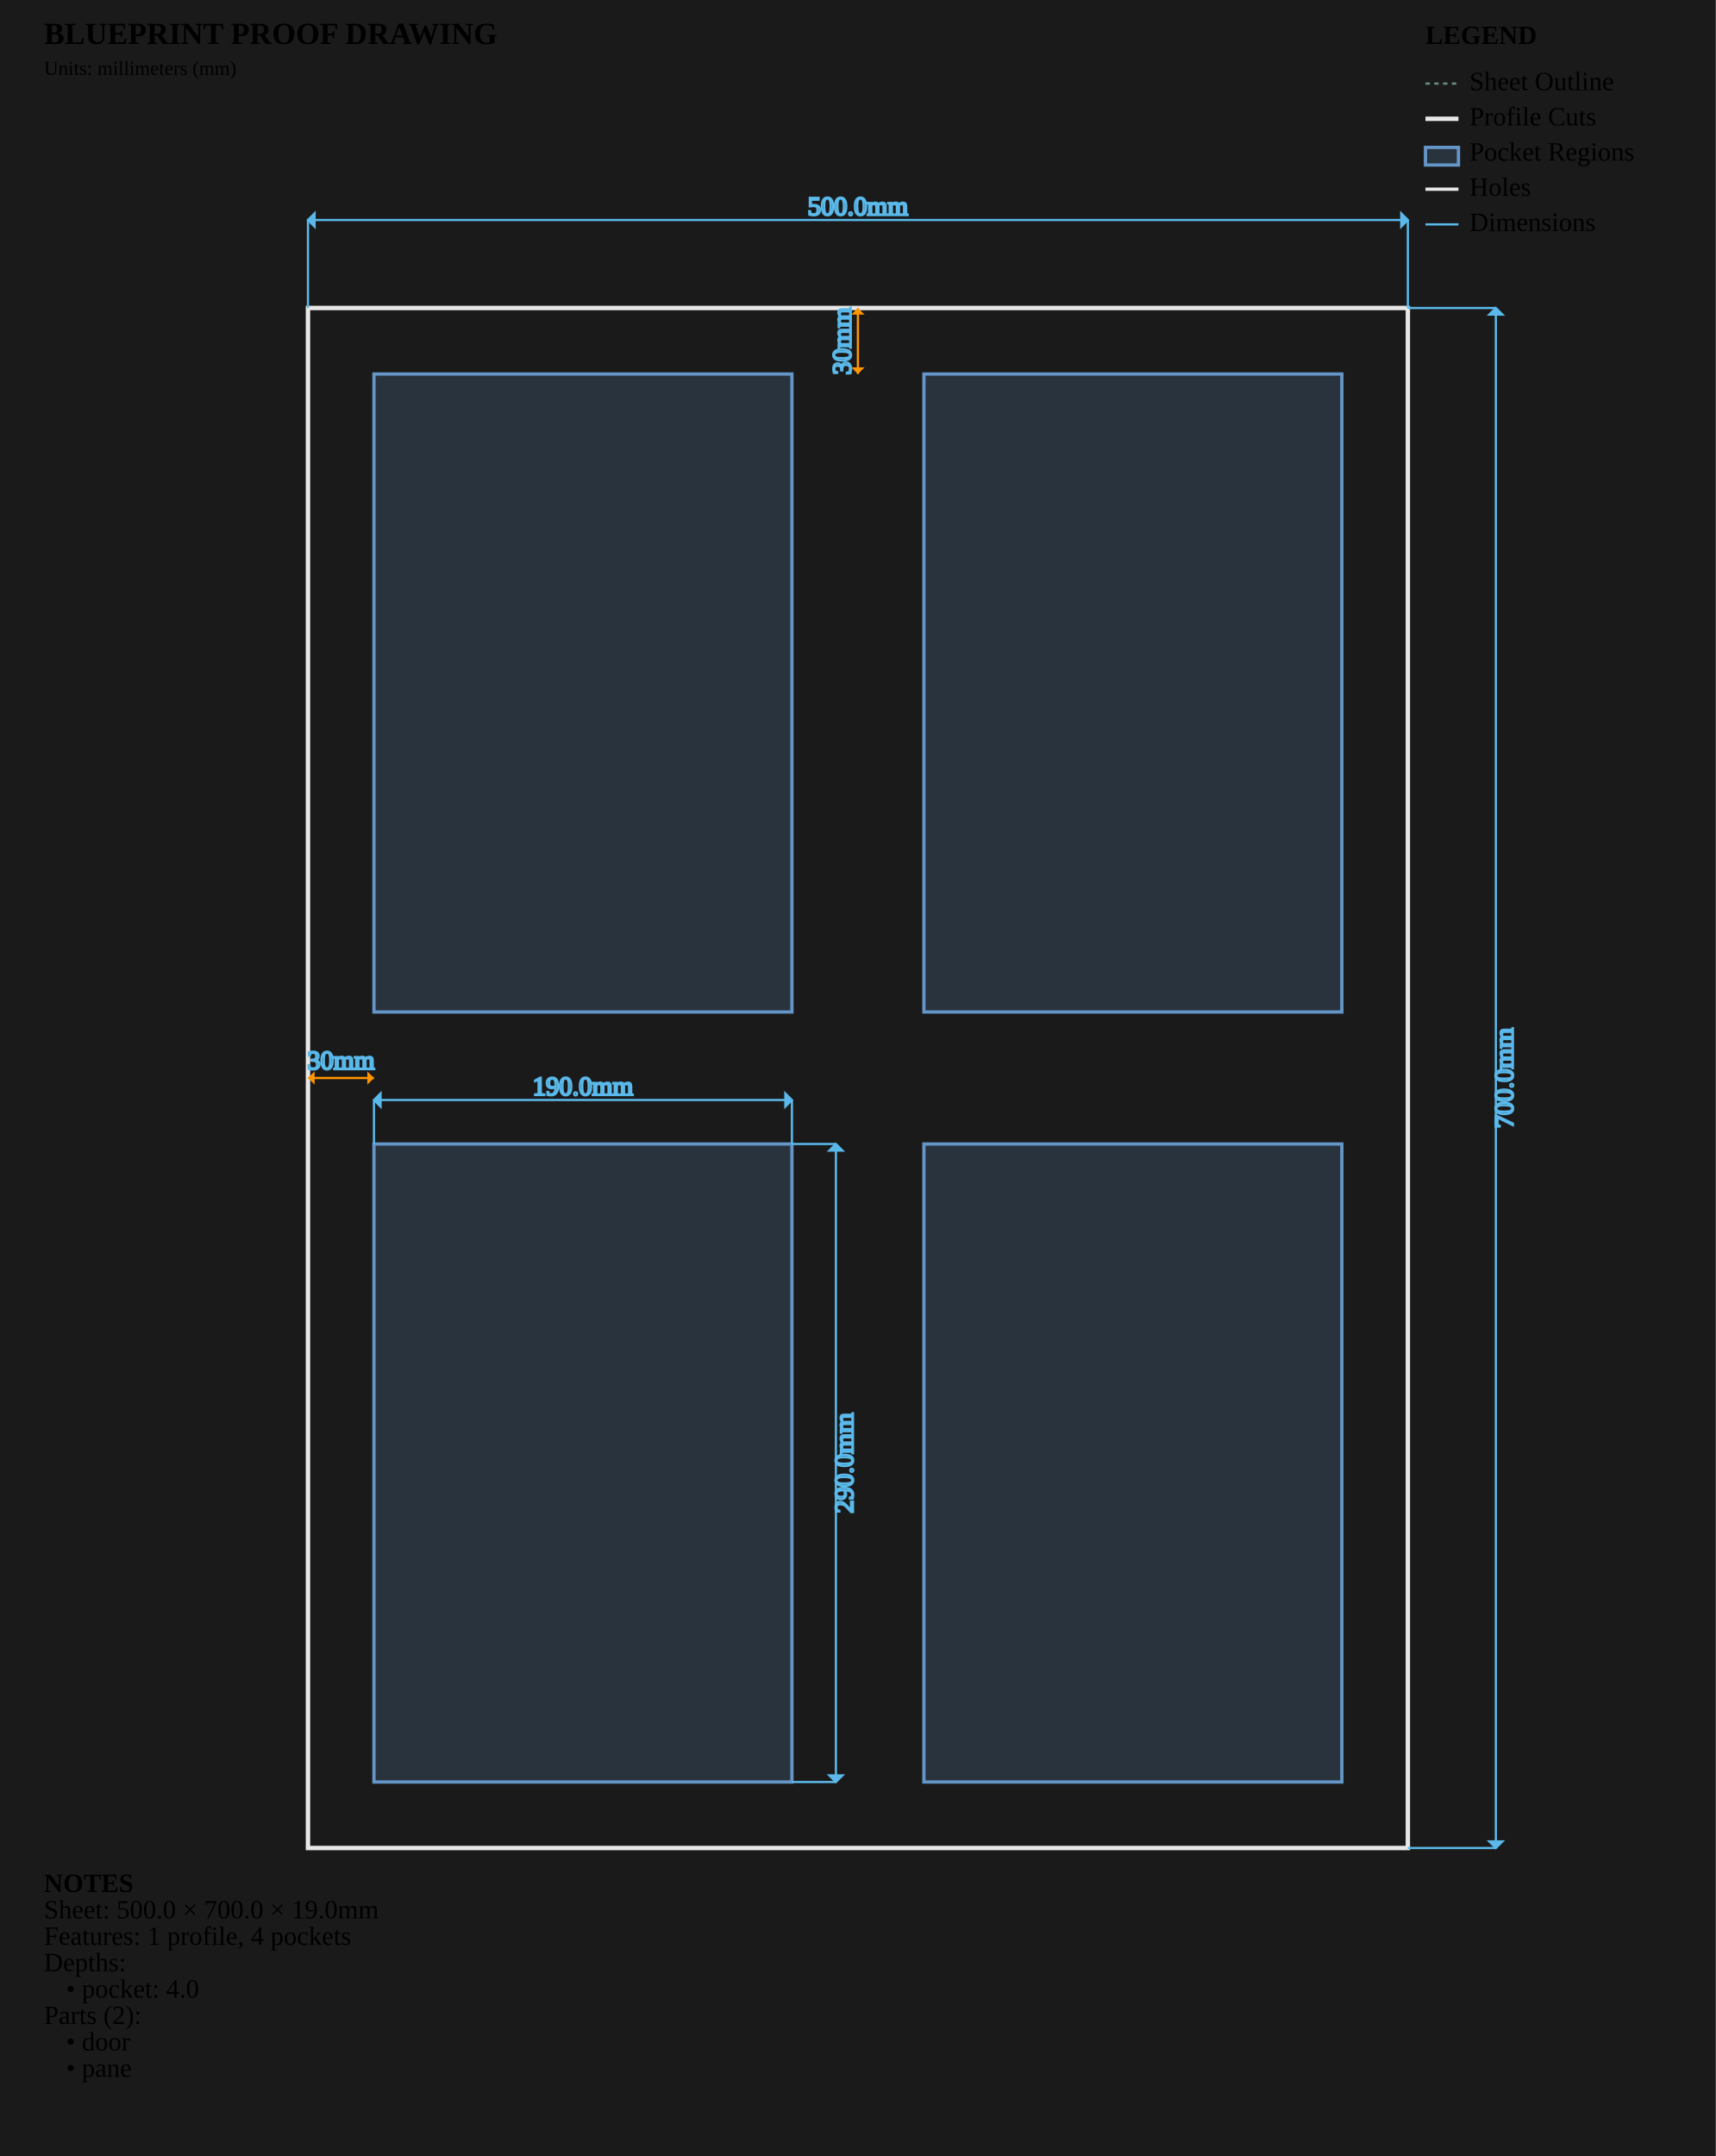
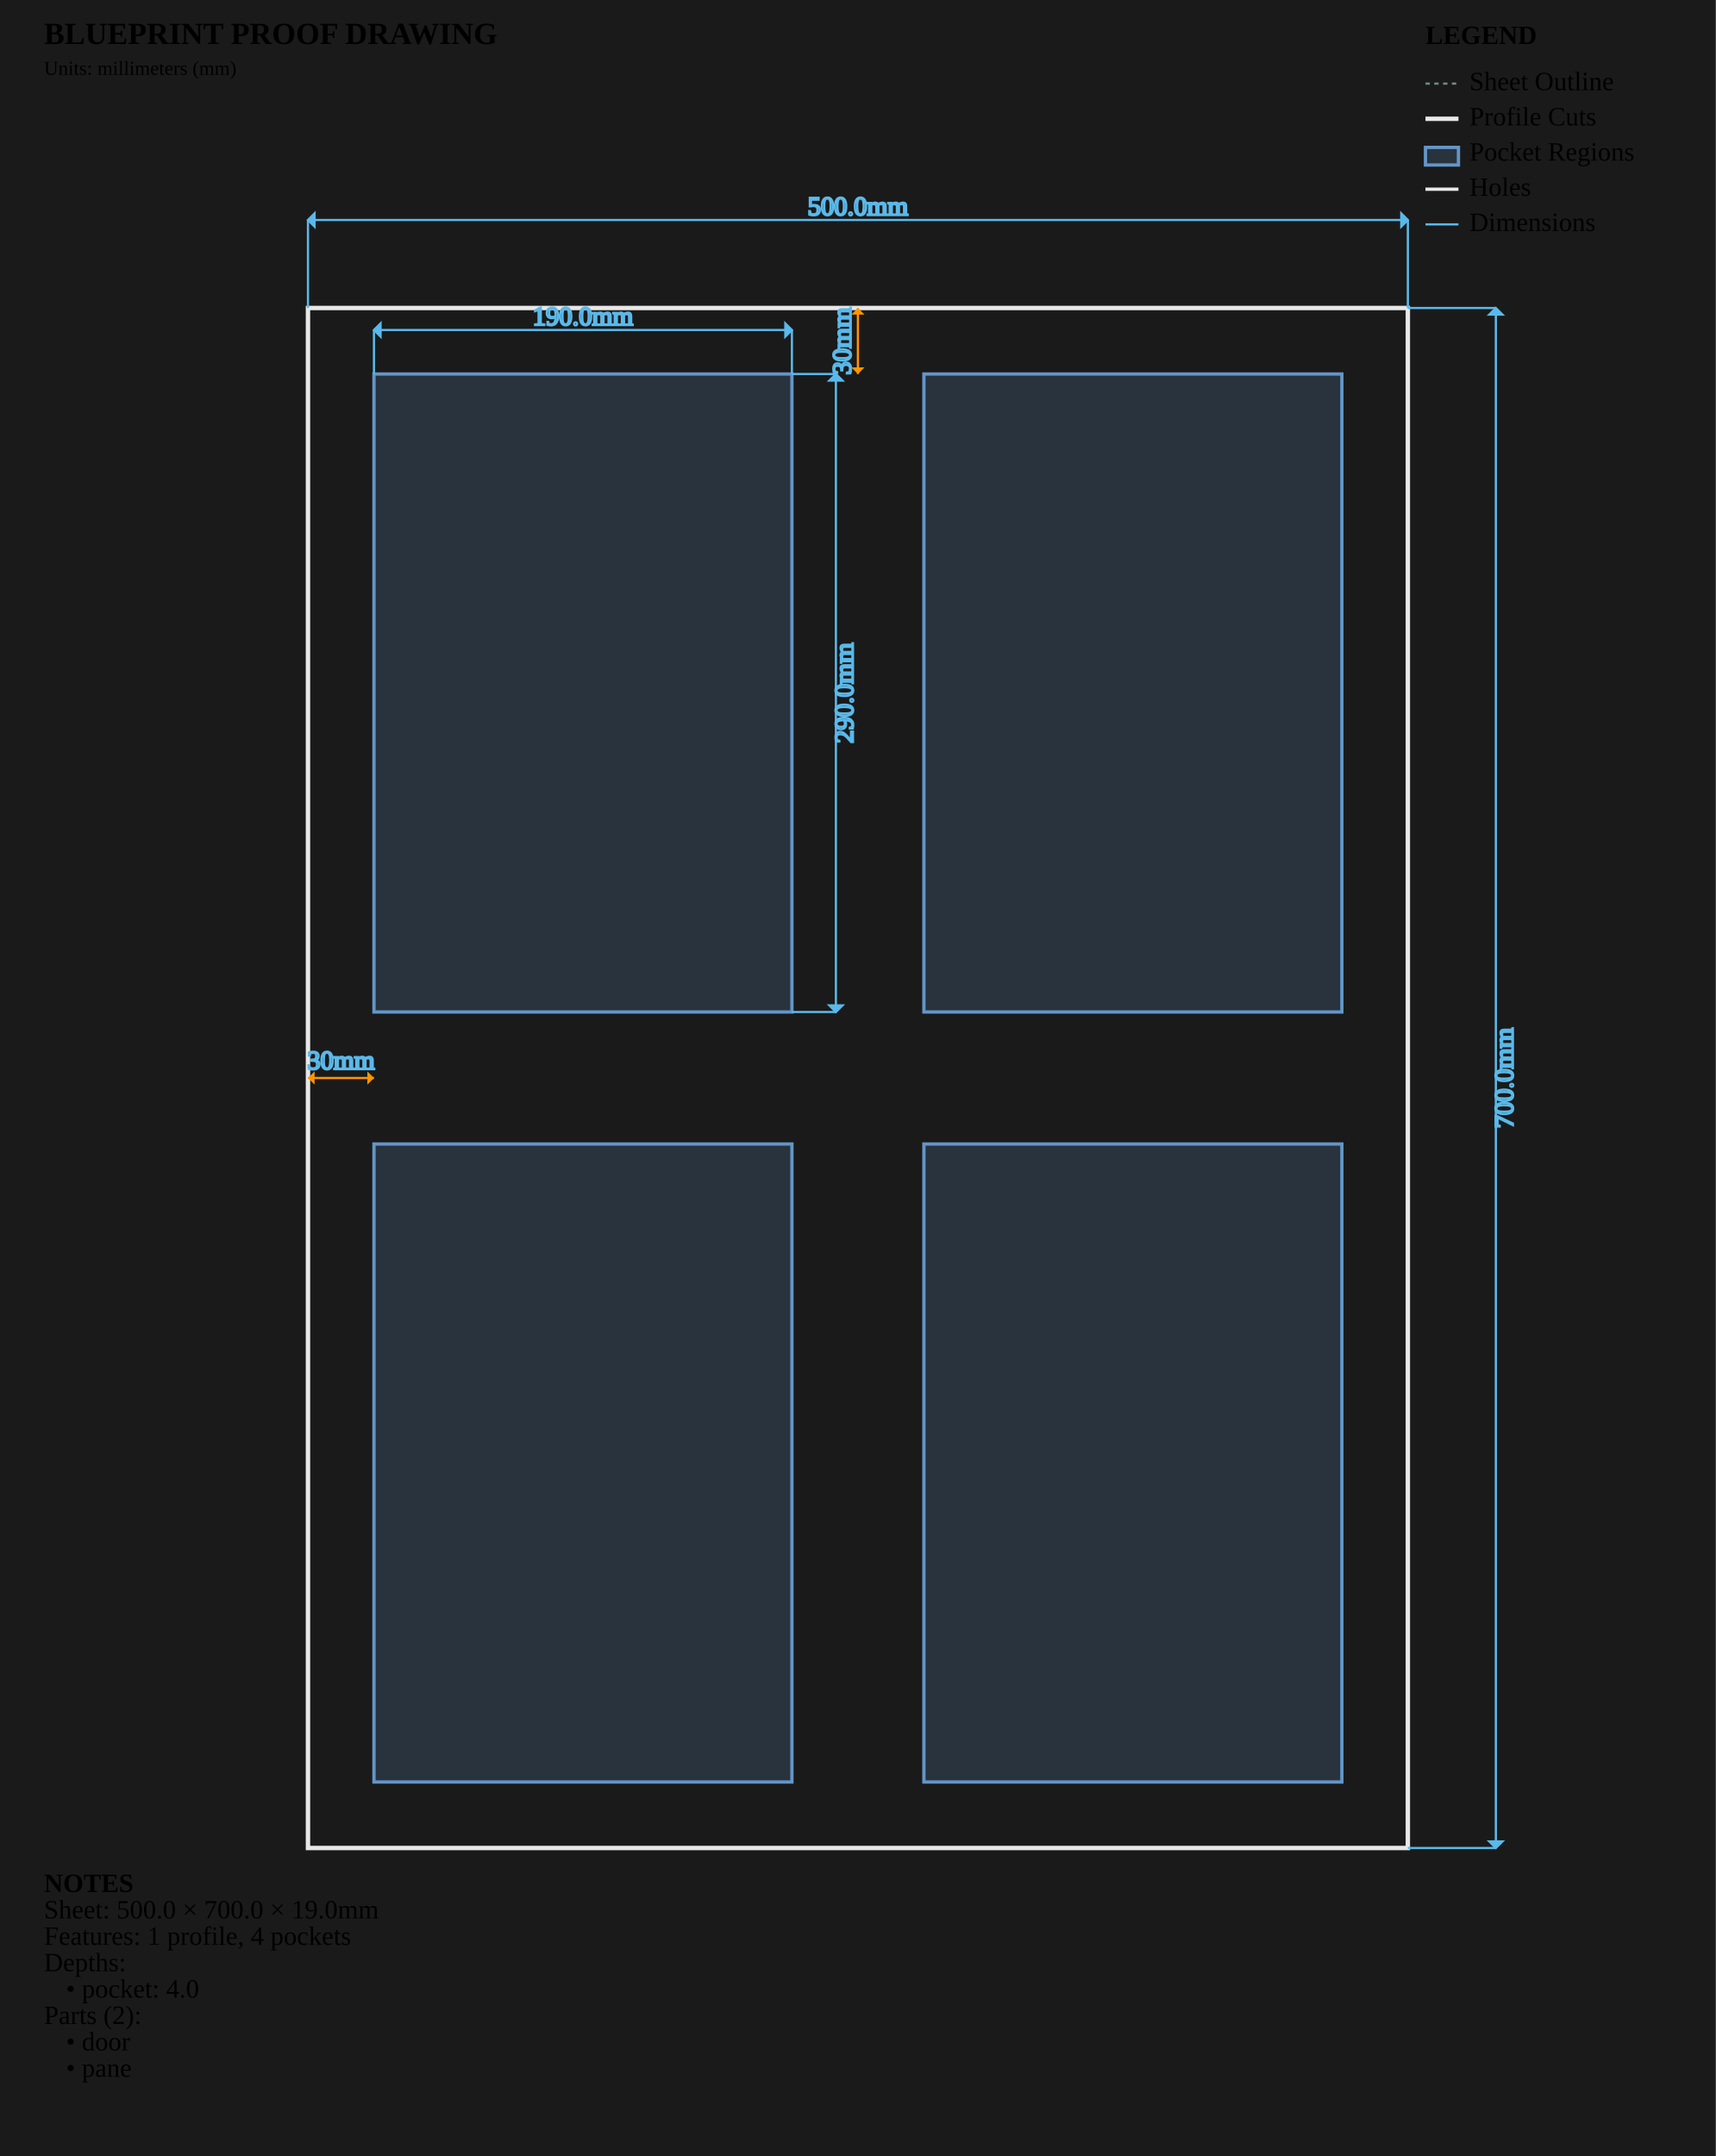
<svg xmlns="http://www.w3.org/2000/svg" viewBox="0 0 780.0 980.0" width="780.0mm" height="980.0mm">
  <style>
        .sheet-outline { stroke: #6b8e7f; stroke-width: 1; fill: none; stroke-dasharray: 2,2; }
        .profile-cuts { stroke: #e8e8e8; stroke-width: 2; fill: none; }
        .waste-cuts { stroke: #ff9500; stroke-width: 2; fill: none; stroke-dasharray: 8,4; }
        .pocket-regions { stroke: #6496c8; stroke-width: 1.5; fill: #6496c8; fill-opacity: 0.2; }
        .holes { stroke: #e8e8e8; stroke-width: 1.5; fill: none; }
        .engrave-paths { stroke: #888888; stroke-width: 0.25; fill: none; }
        .construction { stroke: #6b8e7f; stroke-width: 0.5; fill: none; stroke-dasharray: 2,2; }
        .dimensions { stroke: #5ab9ea; stroke-width: 1; fill: none; }
        .dimension-text { fill:
        .gap-dimensions { stroke: #ff9500; stroke-width: 1; fill: none; }
        .gap-text { fill:
        .notes { fill: #cccccc; font-family: monospace; font-size: 10px; }
        .legend { fill: #cccccc; font-family: monospace; font-size: 10px; }
        .part-label { fill: #ffcc00; font-family: monospace; font-size: 8px; font-weight: bold; }
    </style>
  <rect x="0" y="0" width="780.0" height="980.0" fill="#1a1a1a" />
  <g id="SHEET_OUTLINE" class="sheet-outline">
    <rect x="140" y="140" width="500.0" height="700.0" />
  </g>
  <g id="PROFILE_CUTS" class="profile-cuts">
    <rect x="140.0" y="140.0" width="500.0" height="700.0" />
  </g>
  <g id="WASTE_CUTS" class="waste-cuts" />
  <g id="POCKET_REGIONS" class="pocket-regions">
+     <rect x="170.0" y="170.0" width="190.0" height="290.0" />
+     <rect x="420.0" y="170.0" width="190.0" height="290.0" />
    <rect x="170.0" y="520.0" width="190.0" height="290.0" />
    <rect x="420.0" y="520.0" width="190.0" height="290.0" />
-     <rect x="170.0" y="170.0" width="190.0" height="290.0" />
-     <rect x="420.0" y="170.0" width="190.0" height="290.0" />
  </g>
  <g id="ENGRAVE_PATHS" class="engrave-paths" />
  <g id="HOLES" class="holes" />
  <g id="LABELS" class="labels" />
+   <g id="EDGE_COLORS" class="edge-colors" />
  <g id="CONSTRUCTION" class="construction" />
  <g id="DIMENSIONS" class="dimensions">
-     <line x1="170.0" y1="520.0" x2="170.0" y2="500.0" stroke="#5ab9ea" stroke-width="1" />
-     <line x1="360.0" y1="520.0" x2="360.0" y2="500.0" stroke="#5ab9ea" stroke-width="1" />
-     <line x1="170.0" y1="500.0" x2="360.0" y2="500.0" stroke="#5ab9ea" stroke-width="1" />
-     <polygon points="170.0,500.0 173.0,497.0 173.0,503.0" fill="#5ab9ea" />
-     <polygon points="360.0,500.0 357.0,497.0 357.0,503.0" fill="#5ab9ea" />
-     <text x="265.0" y="495.0" class="dimension-text" text-anchor="middle" dominant-baseline="middle">190.0mm</text>
-     <line x1="360.0" y1="520.0" x2="380.0" y2="520.0" stroke="#5ab9ea" stroke-width="1" />
-     <line x1="360.0" y1="810.0" x2="380.0" y2="810.0" stroke="#5ab9ea" stroke-width="1" />
-     <line x1="380.0" y1="520.0" x2="380.0" y2="810.0" stroke="#5ab9ea" stroke-width="1" />
-     <polygon points="380.0,520.0 377.0,523.0 383.0,523.0" fill="#5ab9ea" />
-     <polygon points="380.0,810.0 377.0,807.0 383.0,807.0" fill="#5ab9ea" />
-     <text x="385.0" y="665.0" class="dimension-text" text-anchor="middle" dominant-baseline="middle" transform="rotate(-90 385.0 665.0)">290.0mm</text>
+     <line x1="170.0" y1="170.0" x2="170.0" y2="150.0" stroke="#5ab9ea" stroke-width="1" />
+     <line x1="360.0" y1="170.0" x2="360.0" y2="150.0" stroke="#5ab9ea" stroke-width="1" />
+     <line x1="170.0" y1="150.0" x2="360.0" y2="150.0" stroke="#5ab9ea" stroke-width="1" />
+     <polygon points="170.0,150.0 173.0,147.0 173.0,153.0" fill="#5ab9ea" />
+     <polygon points="360.0,150.0 357.0,147.0 357.0,153.0" fill="#5ab9ea" />
+     <text x="265.0" y="145.0" class="dimension-text" text-anchor="middle" dominant-baseline="middle">190.0mm</text>
+     <line x1="360.0" y1="170.0" x2="380.0" y2="170.0" stroke="#5ab9ea" stroke-width="1" />
+     <line x1="360.0" y1="460.0" x2="380.0" y2="460.0" stroke="#5ab9ea" stroke-width="1" />
+     <line x1="380.0" y1="170.0" x2="380.0" y2="460.0" stroke="#5ab9ea" stroke-width="1" />
+     <polygon points="380.0,170.0 377.0,173.0 383.0,173.0" fill="#5ab9ea" />
+     <polygon points="380.0,460.0 377.0,457.0 383.0,457.0" fill="#5ab9ea" />
+     <text x="385.0" y="315.0" class="dimension-text" text-anchor="middle" dominant-baseline="middle" transform="rotate(-90 385.0 315.0)">290.0mm</text>
    <line x1="140.0" y1="140.0" x2="140.0" y2="100.0" stroke="#5ab9ea" stroke-width="1" />
    <line x1="640.0" y1="140.0" x2="640.0" y2="100.0" stroke="#5ab9ea" stroke-width="1" />
    <line x1="140.0" y1="100.0" x2="640.0" y2="100.0" stroke="#5ab9ea" stroke-width="1" />
    <polygon points="140.0,100.0 143.0,97.0 143.0,103.0" fill="#5ab9ea" />
    <polygon points="640.0,100.0 637.0,97.0 637.0,103.0" fill="#5ab9ea" />
    <text x="390.0" y="95.0" class="dimension-text" text-anchor="middle" dominant-baseline="middle">500.0mm</text>
    <line x1="640.0" y1="140.0" x2="680.0" y2="140.0" stroke="#5ab9ea" stroke-width="1" />
    <line x1="640.0" y1="840.0" x2="680.0" y2="840.0" stroke="#5ab9ea" stroke-width="1" />
    <line x1="680.0" y1="140.0" x2="680.0" y2="840.0" stroke="#5ab9ea" stroke-width="1" />
    <polygon points="680.0,140.0 677.0,143.0 683.0,143.0" fill="#5ab9ea" />
    <polygon points="680.0,840.0 677.0,837.0 683.0,837.0" fill="#5ab9ea" />
    <text x="685.0" y="490.0" class="dimension-text" text-anchor="middle" dominant-baseline="middle" transform="rotate(-90 685.0 490.0)">700.0mm</text>
    <line x1="140.0" y1="490.0" x2="170.0" y2="490.0" stroke="#ff9500" stroke-width="1" />
    <path d="M 140.0,490.0 L 143.0,487.0 L 143.0,493.0 Z" class="gap-dimensions" stroke="none" fill="#ff9500" />
    <path d="M 170.0,490.0 L 167.0,487.0 L 167.0,493.0 Z" class="gap-dimensions" stroke="none" fill="#ff9500" />
    <text x="155.0" y="486.0" class="gap-text" text-anchor="middle">30mm</text>
    <line x1="390.0" y1="140.0" x2="390.0" y2="170.0" stroke="#ff9500" stroke-width="1" />
    <path d="M 390.0,140.0 L 387.0,143.0 L 393.0,143.0 Z" class="gap-dimensions" stroke="none" fill="#ff9500" />
    <path d="M 390.0,170.0 L 387.0,167.0 L 393.0,167.0 Z" class="gap-dimensions" stroke="none" fill="#ff9500" />
    <text x="384.0" y="155.0" class="gap-text" text-anchor="middle" dominant-baseline="middle" transform="rotate(-90 384.0 155.0)">30mm</text>
  </g>
  <g id="NOTES" class="notes">
    <text x="20" y="860.0" class="notes" font-weight="bold">NOTES</text>
    <text x="20" y="872.0" class="notes">Sheet: 500.0 × 700.0 × 19.0mm</text>
    <text x="20" y="884.0" class="notes">Features: 1 profile, 4 pockets</text>
    <text x="20" y="896.0" class="notes">Depths:</text>
    <text x="30" y="908.0" class="notes">• pocket: 4.0</text>
    <text x="20" y="920.0" class="notes">Parts (2):</text>
    <text x="30" y="932.0" class="notes">• door</text>
    <text x="30" y="944.0" class="notes">• pane</text>
  </g>
  <g id="TITLE_BLOCK" class="title-block">
    <text x="20" y="20" class="notes" font-weight="bold" font-size="14px">BLUEPRINT PROOF DRAWING</text>
    <text x="20" y="34" class="notes" font-size="9px">Units: millimeters (mm)</text>
  </g>
  <g id="LEGEND" class="legend">
    <text x="648.0" y="20" class="legend" font-weight="bold">LEGEND</text>
    <line x1="648.0" y1="38" x2="663.0" y2="38" stroke="#6b8e7f" stroke-width="1" stroke-dasharray="2,2" />
    <text x="668.0" y="41" class="legend">Sheet Outline</text>
    <line x1="648.0" y1="54" x2="663.0" y2="54" stroke="#e8e8e8" stroke-width="2" />
    <text x="668.0" y="57" class="legend">Profile Cuts</text>
    <rect x="648.0" y="67" width="15.0" height="8" stroke="#6496c8" stroke-width="1.5" fill="#6496c8" fill-opacity="0.2" />
    <text x="668.0" y="73" class="legend">Pocket Regions</text>
    <line x1="648.0" y1="86" x2="663.0" y2="86" stroke="#e8e8e8" stroke-width="1.5" />
    <text x="668.0" y="89" class="legend">Holes</text>
    <line x1="648.0" y1="102" x2="663.0" y2="102" stroke="#5ab9ea" stroke-width="1" />
    <text x="668.0" y="105" class="legend">Dimensions</text>
  </g>
</svg>
